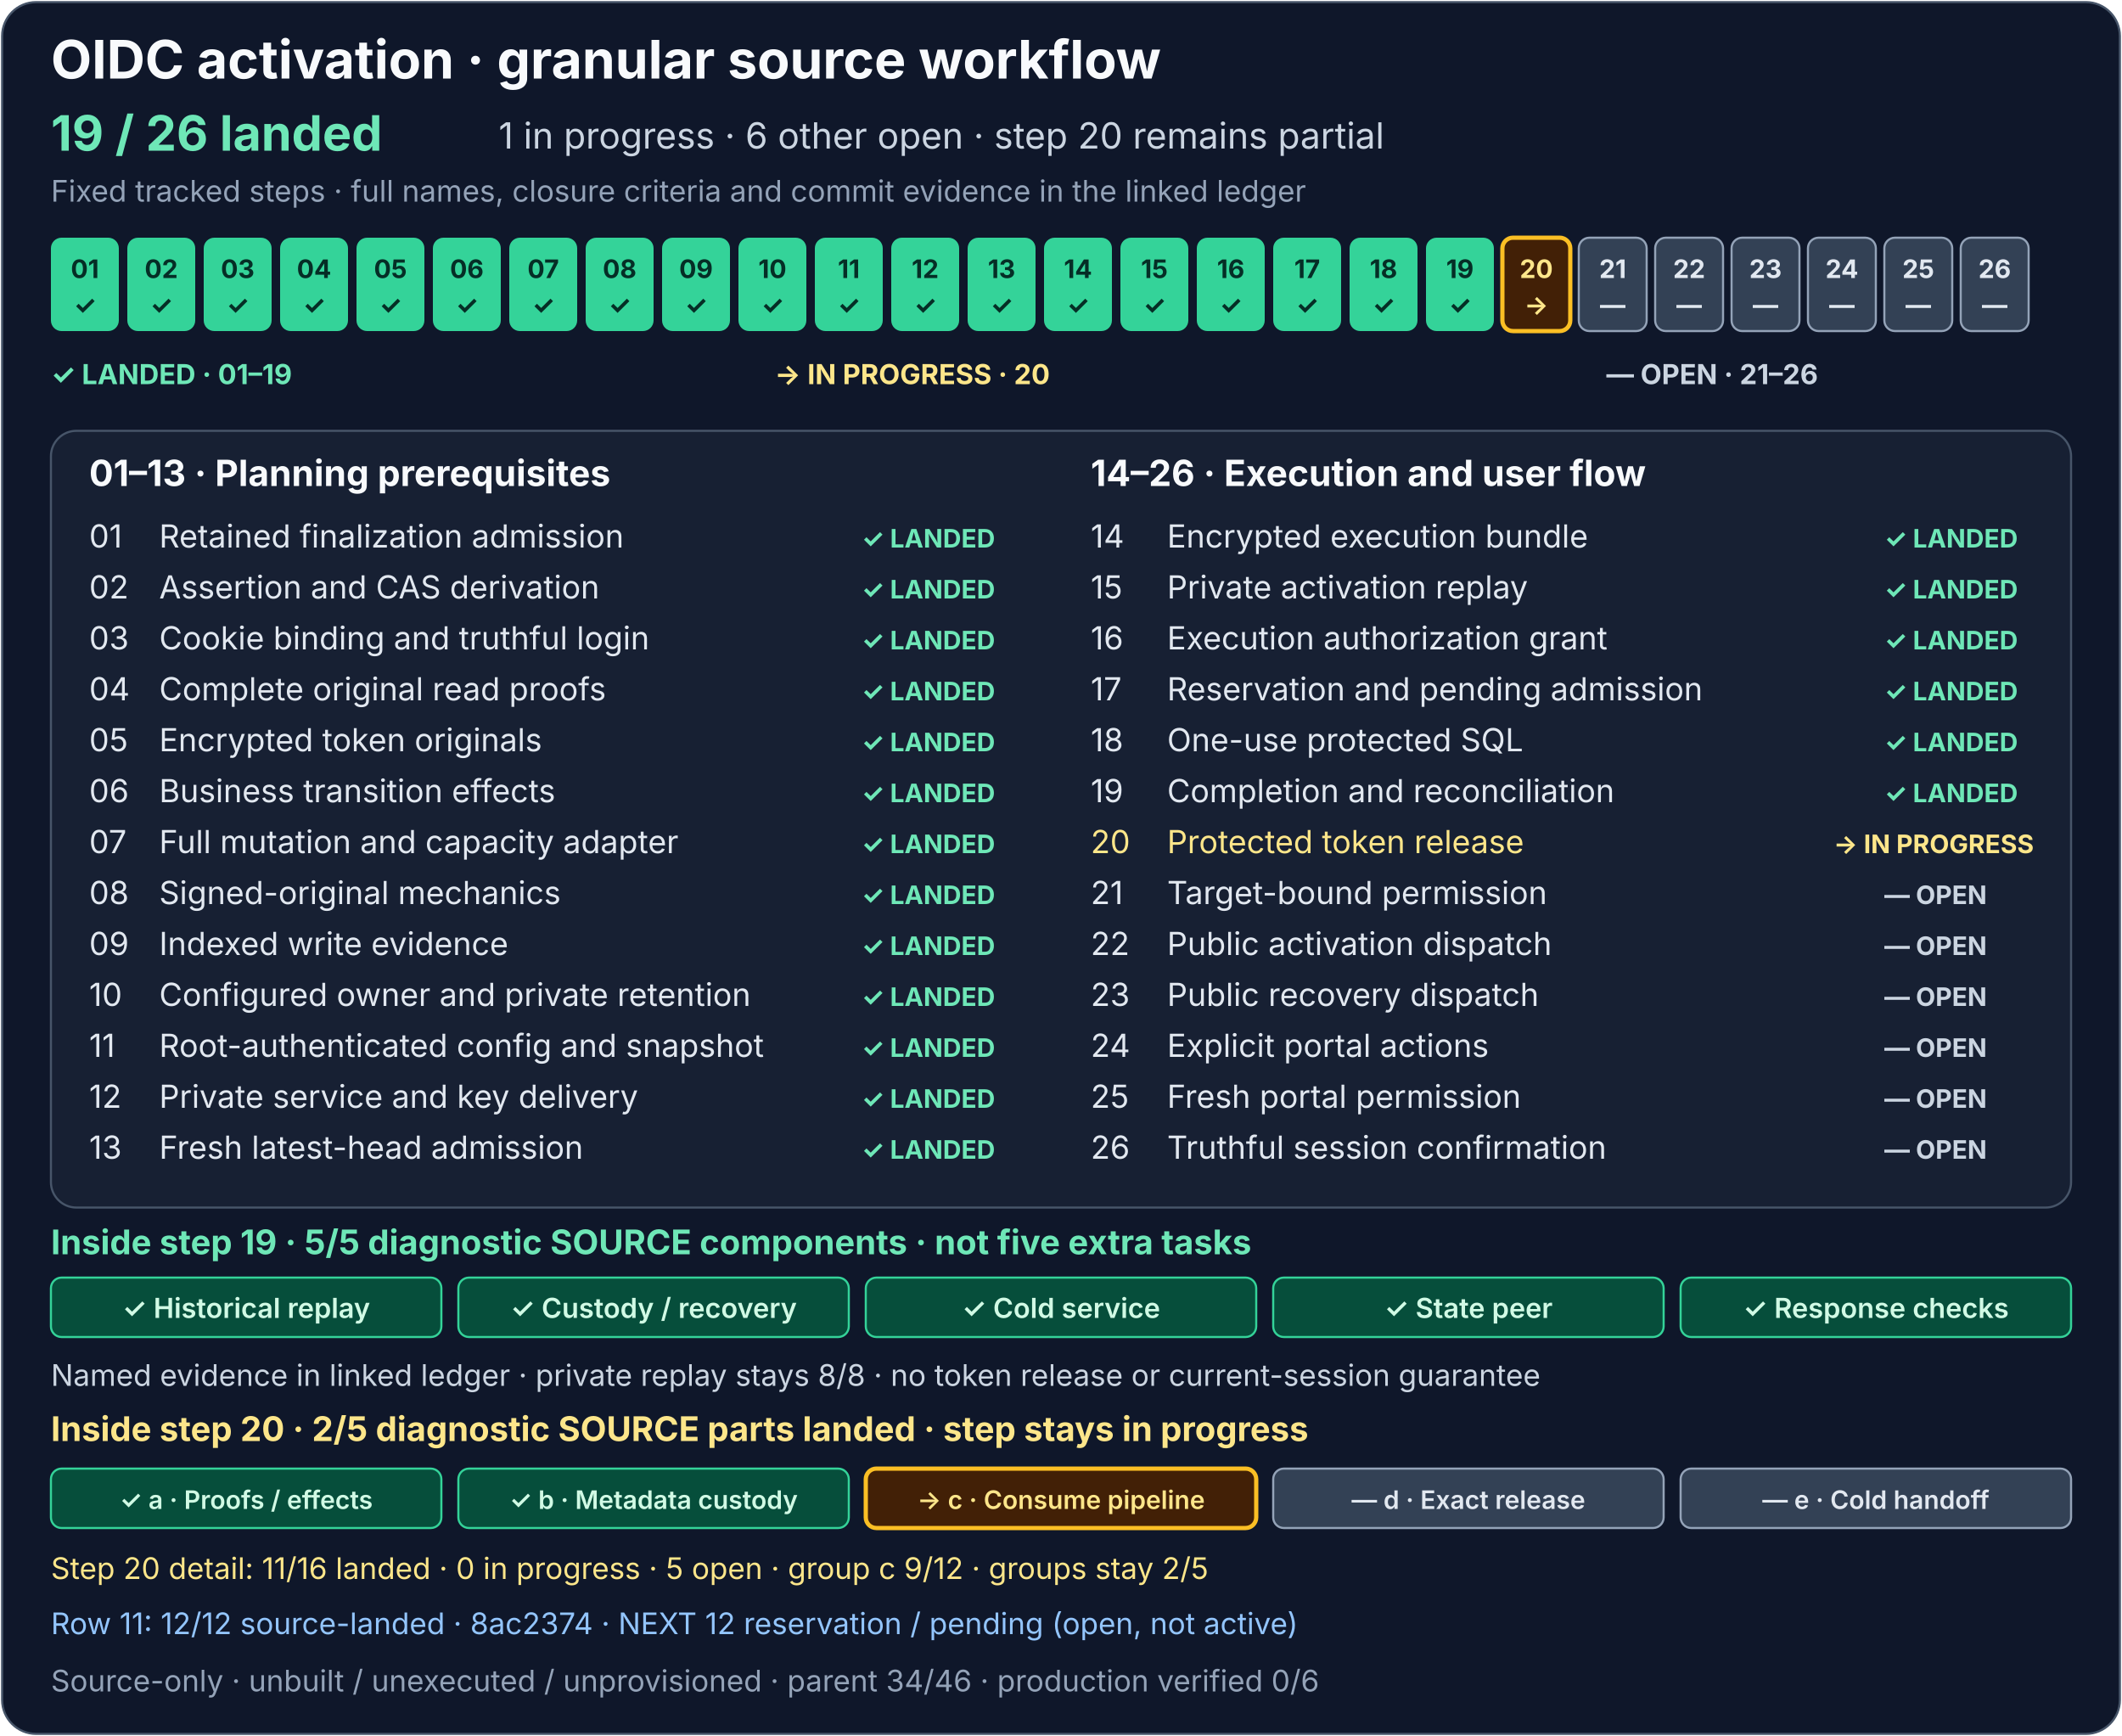
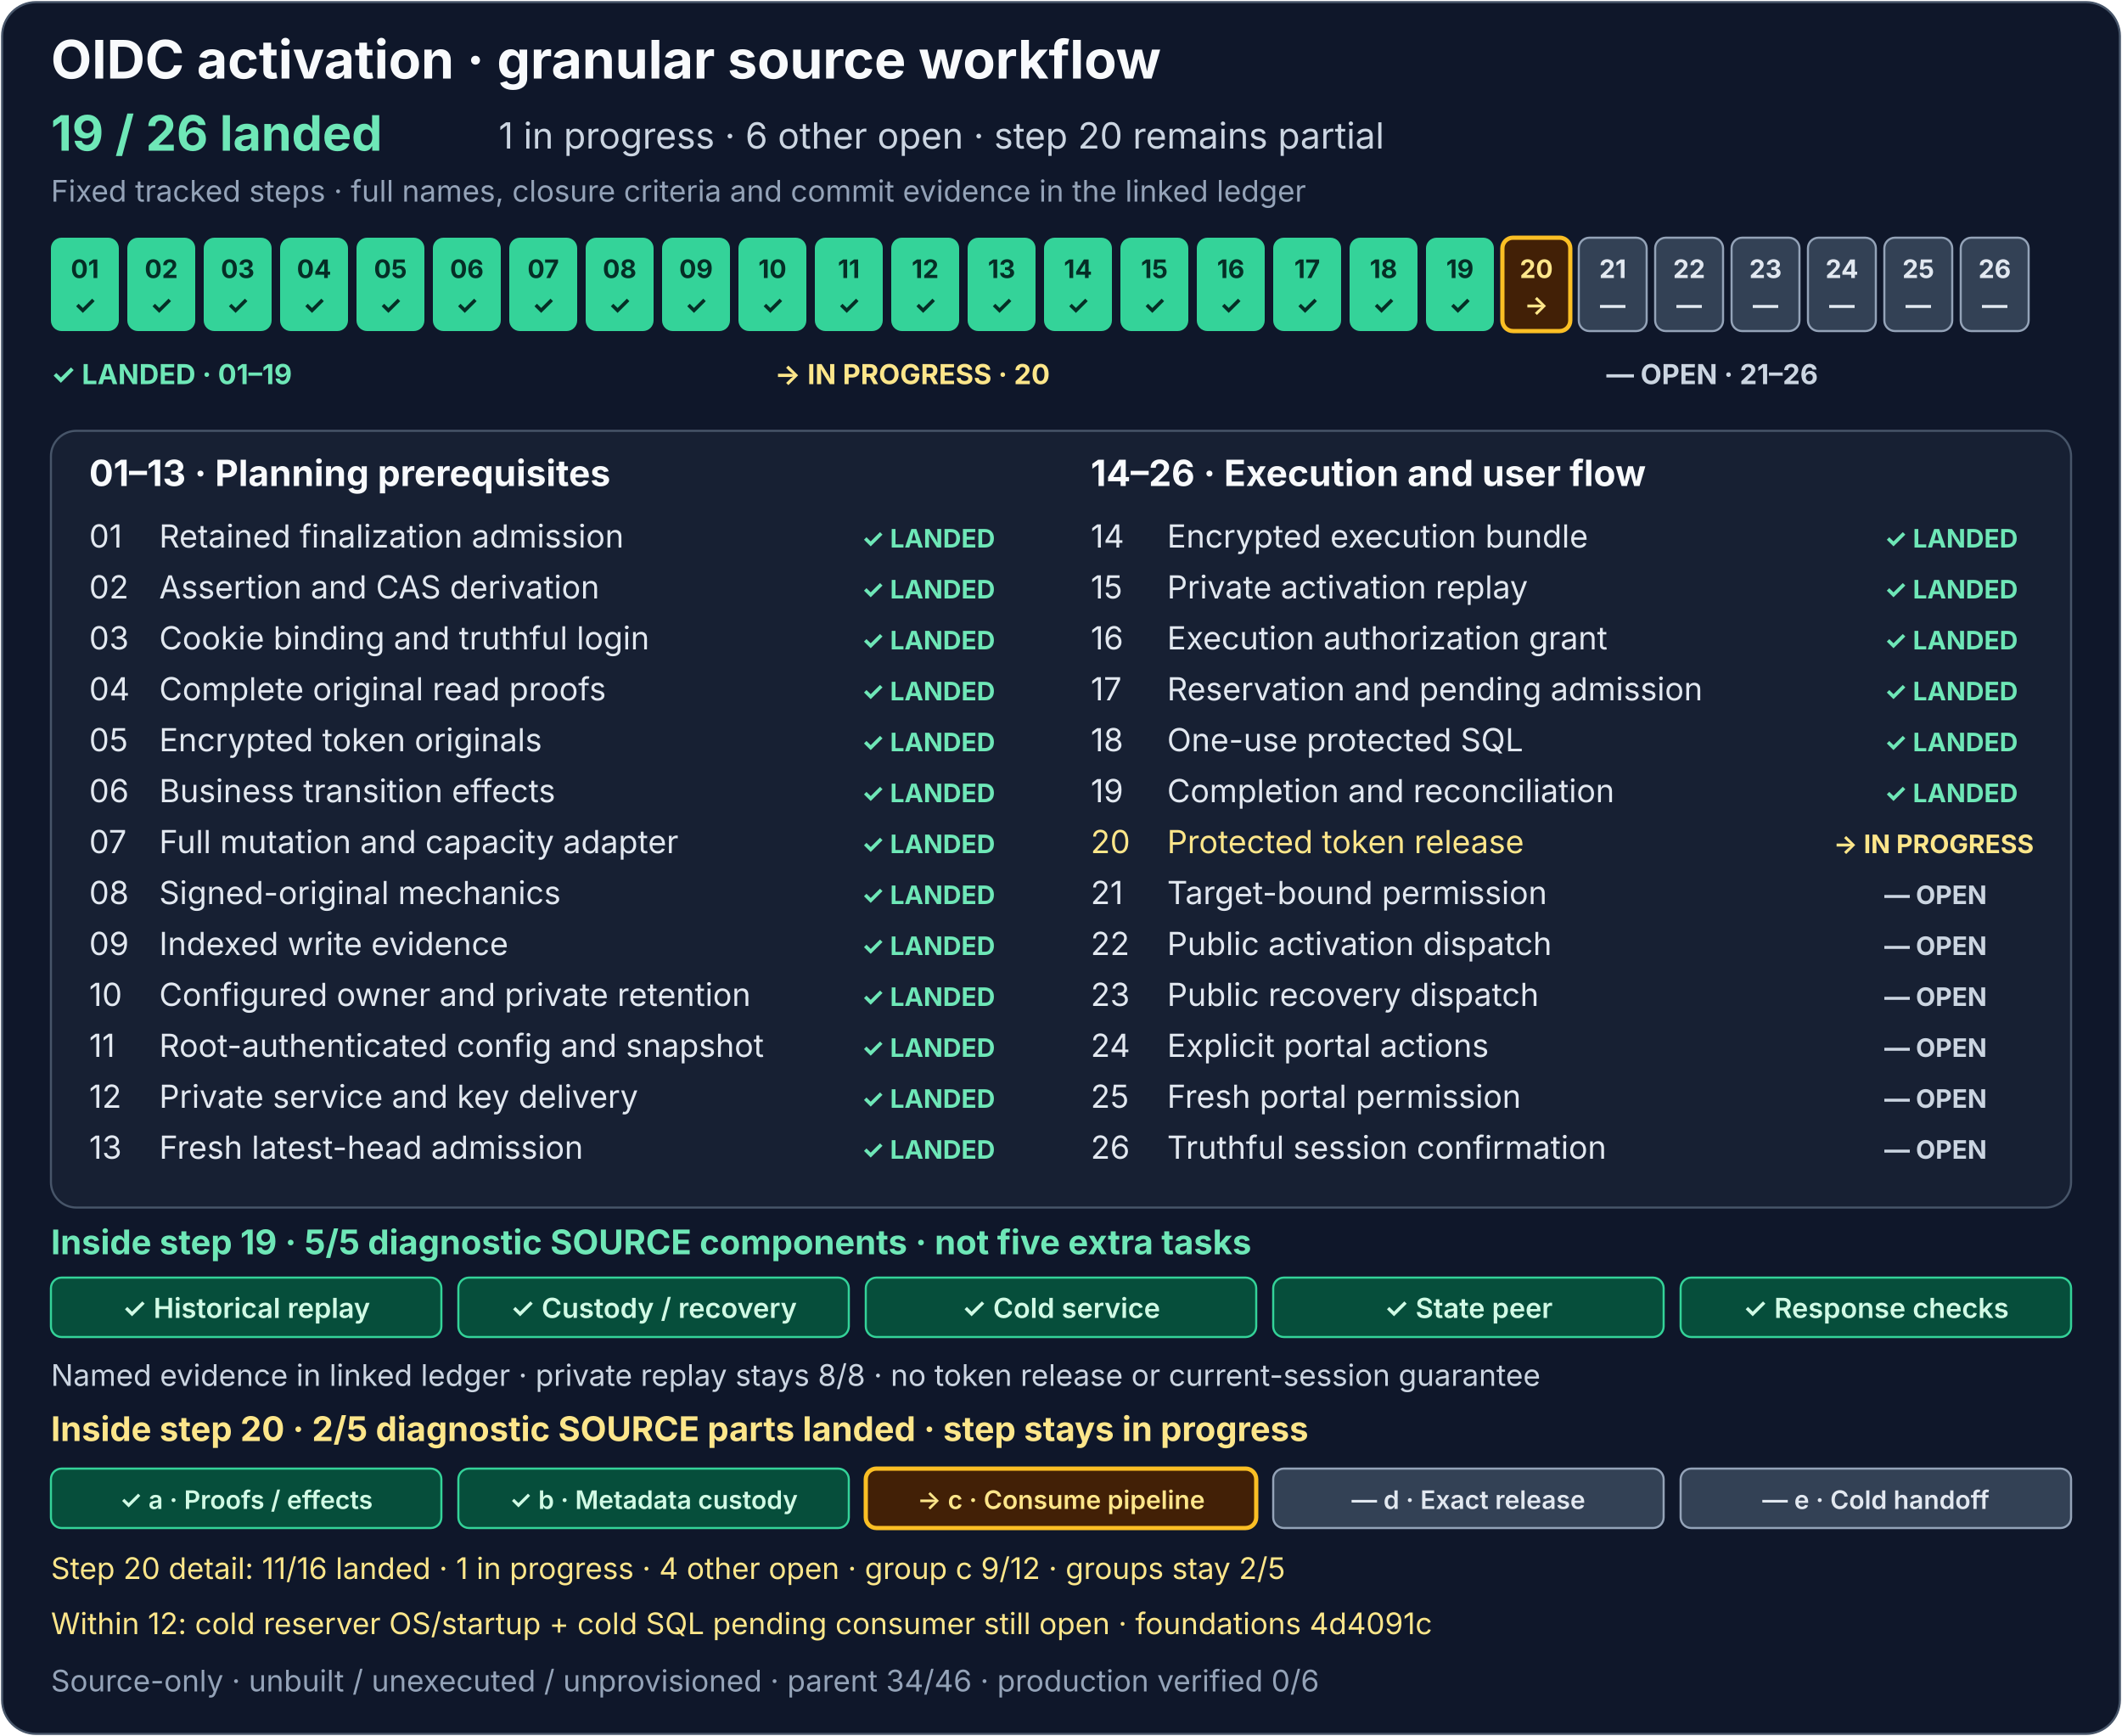
<svg xmlns="http://www.w3.org/2000/svg" width="1000" height="818" viewBox="0 0 1000 818" role="img" aria-labelledby="activation-title activation-description">
  <rect x="1" y="1" width="998" height="816" rx="16" fill="#0f172a" stroke="#475569" />
  <g font-family="system-ui, -apple-system, Segoe UI, sans-serif">
    <text x="24" y="37" fill="#f8fafc" font-size="25" font-weight="700">OIDC activation · granular source workflow</text>
    <text x="24" y="71" fill="#6ee7b7" font-size="23" font-weight="700">19 / 26 landed</text>
    <text x="235" y="70" fill="#cbd5e1" font-size="17">1 in progress · 6 other open · step 20 remains partial</text>
    <text x="24" y="95" fill="#94a3b8" font-size="14">Fixed tracked steps · full names, closure criteria and commit evidence in the linked ledger</text>
    <g font-size="12" font-weight="700" text-anchor="middle">
      <g fill="#34d399">
        <rect x="24" y="112" width="32" height="44" rx="5" />
        <rect x="60" y="112" width="32" height="44" rx="5" />
        <rect x="96" y="112" width="32" height="44" rx="5" />
        <rect x="132" y="112" width="32" height="44" rx="5" />
        <rect x="168" y="112" width="32" height="44" rx="5" />
        <rect x="204" y="112" width="32" height="44" rx="5" />
        <rect x="240" y="112" width="32" height="44" rx="5" />
        <rect x="276" y="112" width="32" height="44" rx="5" />
        <rect x="312" y="112" width="32" height="44" rx="5" />
        <rect x="348" y="112" width="32" height="44" rx="5" />
        <rect x="384" y="112" width="32" height="44" rx="5" />
        <rect x="420" y="112" width="32" height="44" rx="5" />
        <rect x="456" y="112" width="32" height="44" rx="5" />
        <rect x="492" y="112" width="32" height="44" rx="5" />
      </g>
      <rect x="528" y="112" width="32" height="44" rx="5" fill="#34d399" />
      <g fill="#334155" stroke="#94a3b8">
        <rect x="564" y="112" width="32" height="44" rx="5" fill="#34d399" stroke="none" />
        <rect x="600" y="112" width="32" height="44" rx="5" fill="#34d399" stroke="none" />
        <rect x="636" y="112" width="32" height="44" rx="5" fill="#34d399" stroke="none" />
        <rect x="672" y="112" width="32" height="44" rx="5" fill="#34d399" stroke="none" />
        <rect x="708" y="112" width="32" height="44" rx="5" fill="#422006" stroke="#fbbf24" stroke-width="2" />
        <rect x="744" y="112" width="32" height="44" rx="5" />
        <rect x="780" y="112" width="32" height="44" rx="5" />
        <rect x="816" y="112" width="32" height="44" rx="5" />
        <rect x="852" y="112" width="32" height="44" rx="5" />
        <rect x="888" y="112" width="32" height="44" rx="5" />
        <rect x="924" y="112" width="32" height="44" rx="5" />
      </g>
      <g fill="#052e26">
        <text x="40" y="131">01</text>
        <text x="76" y="131">02</text>
        <text x="112" y="131">03</text>
        <text x="148" y="131">04</text>
        <text x="184" y="131">05</text>
        <text x="220" y="131">06</text>
        <text x="256" y="131">07</text>
        <text x="292" y="131">08</text>
        <text x="328" y="131">09</text>
        <text x="364" y="131">10</text>
        <text x="400" y="131">11</text>
        <text x="436" y="131">12</text>
        <text x="472" y="131">13</text>
        <text x="508" y="131">14</text>
        <text x="40" y="148">✓</text>
        <text x="76" y="148">✓</text>
        <text x="112" y="148">✓</text>
        <text x="148" y="148">✓</text>
        <text x="184" y="148">✓</text>
        <text x="220" y="148">✓</text>
        <text x="256" y="148">✓</text>
        <text x="292" y="148">✓</text>
        <text x="328" y="148">✓</text>
        <text x="364" y="148">✓</text>
        <text x="400" y="148">✓</text>
        <text x="436" y="148">✓</text>
        <text x="472" y="148">✓</text>
        <text x="508" y="148">✓</text>
      </g>
      <g fill="#052e26">
        <text x="544" y="131">15</text>
        <text x="544" y="148">✓</text>
      </g>
      <g fill="#e2e8f0">
        <text x="580" y="131" fill="#052e26">16</text>
        <text x="616" y="131" fill="#052e26">17</text>
        <text x="652" y="131" fill="#052e26">18</text>
        <text x="688" y="131" fill="#052e26">19</text>
        <text x="724" y="131" fill="#fde68a">20</text>
        <text x="760" y="131">21</text>
        <text x="796" y="131">22</text>
        <text x="832" y="131">23</text>
        <text x="868" y="131">24</text>
        <text x="904" y="131">25</text>
        <text x="940" y="131">26</text>
        <text x="580" y="148" fill="#052e26">✓</text>
        <text x="616" y="148" fill="#052e26">✓</text>
        <text x="652" y="148" fill="#052e26">✓</text>
        <text x="688" y="148" fill="#052e26">✓</text>
        <text x="724" y="148" fill="#fde68a">→</text>
        <text x="760" y="148">—</text>
        <text x="796" y="148">—</text>
        <text x="832" y="148">—</text>
        <text x="868" y="148">—</text>
        <text x="904" y="148">—</text>
        <text x="940" y="148">—</text>
      </g>
    </g>
    <g font-size="13" font-weight="700">
      <text x="24" y="181" fill="#6ee7b7">✓ LANDED · 01–19</text>
      <text x="365" y="181" fill="#fde68a">→ IN PROGRESS · 20</text>
      <text x="757" y="181" fill="#cbd5e1">— OPEN · 21–26</text>
    </g>
    <rect x="24" y="203" width="952" height="366" rx="12" fill="#172033" stroke="#475569" />
    <text x="42" y="229" fill="#f8fafc" font-size="17" font-weight="700">01–13 · Planning prerequisites</text>
    <text x="514" y="229" fill="#f8fafc" font-size="17" font-weight="700">14–26 · Execution and user flow</text>
    <g font-size="15" fill="#e2e8f0">
      <text x="42" y="258">01</text>
      <text x="75" y="258">Retained finalization admission</text>
      <text x="42" y="282">02</text>
      <text x="75" y="282">Assertion and CAS derivation</text>
      <text x="42" y="306">03</text>
      <text x="75" y="306">Cookie binding and truthful login</text>
      <text x="42" y="330">04</text>
      <text x="75" y="330">Complete original read proofs</text>
      <text x="42" y="354">05</text>
      <text x="75" y="354">Encrypted token originals</text>
      <text x="42" y="378">06</text>
      <text x="75" y="378">Business transition effects</text>
      <text x="42" y="402">07</text>
      <text x="75" y="402">Full mutation and capacity adapter</text>
      <text x="42" y="426">08</text>
      <text x="75" y="426">Signed-original mechanics</text>
      <text x="42" y="450">09</text>
      <text x="75" y="450">Indexed write evidence</text>
      <text x="42" y="474">10</text>
      <text x="75" y="474">Configured owner and private retention</text>
      <text x="42" y="498">11</text>
      <text x="75" y="498">Root-authenticated config and snapshot</text>
      <text x="42" y="522">12</text>
      <text x="75" y="522">Private service and key delivery</text>
      <text x="42" y="546">13</text>
      <text x="75" y="546">Fresh latest-head admission</text>
      <text x="514" y="258">14</text>
      <text x="550" y="258">Encrypted execution bundle</text>
      <text x="514" y="282">15</text>
      <text x="550" y="282">Private activation replay</text>
      <text x="514" y="306">16</text>
      <text x="550" y="306">Execution authorization grant</text>
      <text x="514" y="330">17</text>
      <text x="550" y="330">Reservation and pending admission</text>
      <text x="514" y="354">18</text>
      <text x="550" y="354">One-use protected SQL</text>
      <text x="514" y="378">19</text>
      <text x="550" y="378">Completion and reconciliation</text>
      <text x="514" y="402" fill="#fde68a">20</text>
      <text x="550" y="402" fill="#fde68a">Protected token release</text>
      <text x="514" y="426">21</text>
      <text x="550" y="426">Target-bound permission</text>
      <text x="514" y="450">22</text>
      <text x="550" y="450">Public activation dispatch</text>
      <text x="514" y="474">23</text>
      <text x="550" y="474">Public recovery dispatch</text>
      <text x="514" y="498">24</text>
      <text x="550" y="498">Explicit portal actions</text>
      <text x="514" y="522">25</text>
      <text x="550" y="522">Fresh portal permission</text>
      <text x="514" y="546">26</text>
      <text x="550" y="546">Truthful session confirmation</text>
    </g>
    <g font-size="12" font-weight="700" fill="#6ee7b7">
      <text x="406" y="258">✓ LANDED</text>
      <text x="406" y="282">✓ LANDED</text>
      <text x="406" y="306">✓ LANDED</text>
      <text x="406" y="330">✓ LANDED</text>
      <text x="406" y="354">✓ LANDED</text>
      <text x="406" y="378">✓ LANDED</text>
      <text x="406" y="402">✓ LANDED</text>
      <text x="406" y="426">✓ LANDED</text>
      <text x="406" y="450">✓ LANDED</text>
      <text x="406" y="474">✓ LANDED</text>
      <text x="406" y="498">✓ LANDED</text>
      <text x="406" y="522">✓ LANDED</text>
      <text x="406" y="546">✓ LANDED</text>
      <text x="888" y="258">✓ LANDED</text>
      <text x="888" y="282">✓ LANDED</text>
      <text x="888" y="306">✓ LANDED</text>
      <text x="888" y="330">✓ LANDED</text>
      <text x="888" y="354">✓ LANDED</text>
      <text x="888" y="378">✓ LANDED</text>
      <text x="864" y="402" fill="#fde68a">→ IN PROGRESS</text>
      <text x="888" y="426" fill="#cbd5e1">— OPEN</text>
      <text x="888" y="450" fill="#cbd5e1">— OPEN</text>
      <text x="888" y="474" fill="#cbd5e1">— OPEN</text>
      <text x="888" y="498" fill="#cbd5e1">— OPEN</text>
      <text x="888" y="522" fill="#cbd5e1">— OPEN</text>
      <text x="888" y="546" fill="#cbd5e1">— OPEN</text>
    </g>
    <text x="24" y="591" fill="#6ee7b7" font-size="16" font-weight="700">Inside step 19 · 5/5 diagnostic SOURCE components · not five extra tasks</text>
    <g fill="#064e3b" stroke="#34d399">
      <rect x="24" y="602" width="184" height="28" rx="5" />
      <rect x="216" y="602" width="184" height="28" rx="5" />
      <rect x="408" y="602" width="184" height="28" rx="5" />
      <rect x="600" y="602" width="184" height="28" rx="5" />
      <rect x="792" y="602" width="184" height="28" rx="5" />
    </g>
    <g fill="#d1fae5" font-size="13" font-weight="600" text-anchor="middle">
      <text x="116" y="621">✓ Historical replay</text>
      <text x="308" y="621">✓ Custody / recovery</text>
      <text x="500" y="621">✓ Cold service</text>
      <text x="692" y="621">✓ State peer</text>
      <text x="884" y="621">✓ Response checks</text>
    </g>
    <text x="24" y="653" fill="#cbd5e1" font-size="14">Named evidence in linked ledger · private replay stays 8/8 · no token release or current-session guarantee</text>
    <text x="24" y="679" fill="#fde68a" font-size="16" font-weight="700">Inside step 20 · 2/5 diagnostic SOURCE parts landed · step stays in progress</text>
    <g>
      <rect x="24" y="692" width="184" height="28" rx="5" fill="#064e3b" stroke="#34d399" />
      <rect x="216" y="692" width="184" height="28" rx="5" fill="#064e3b" stroke="#34d399" />
      <rect x="408" y="692" width="184" height="28" rx="5" fill="#422006" stroke="#fbbf24" stroke-width="2" />
      <rect x="600" y="692" width="184" height="28" rx="5" fill="#334155" stroke="#94a3b8" />
      <rect x="792" y="692" width="184" height="28" rx="5" fill="#334155" stroke="#94a3b8" />
    </g>
    <g font-size="12" font-weight="600" text-anchor="middle">
      <text x="116" y="711" fill="#d1fae5">✓ a · Proofs / effects</text>
      <text x="308" y="711" fill="#d1fae5">✓ b · Metadata custody</text>
      <text x="500" y="711" fill="#fde68a">→ c · Consume pipeline</text>
      <text x="692" y="711" fill="#e2e8f0">— d · Exact release</text>
      <text x="884" y="711" fill="#e2e8f0">— e · Cold handoff</text>
    </g>
-     <text x="24" y="744" fill="#fde68a" font-size="14">Step 20 detail: 11/16 landed · 0 in progress · 5 open · group c 9/12 · groups stay 2/5</text>
-     <text x="24" y="770" fill="#93c5fd" font-size="14">Row 11: 12/12 source-landed · 8ac2374 · NEXT 12 reservation / pending (open, not active)</text>
+     <text x="24" y="744" fill="#fde68a" font-size="14">Step 20 detail: 11/16 landed · 1 in progress · 4 other open · group c 9/12 · groups stay 2/5</text>
+     <text x="24" y="770" fill="#fde68a" font-size="14">Within 12: cold reserver OS/startup + cold SQL pending consumer still open · foundations 4d4091c</text>
    <text x="24" y="797" fill="#94a3b8" font-size="14">Source-only · unbuilt / unexecuted / unprovisioned · parent 34/46 · production verified 0/6</text>
  </g>
</svg>
